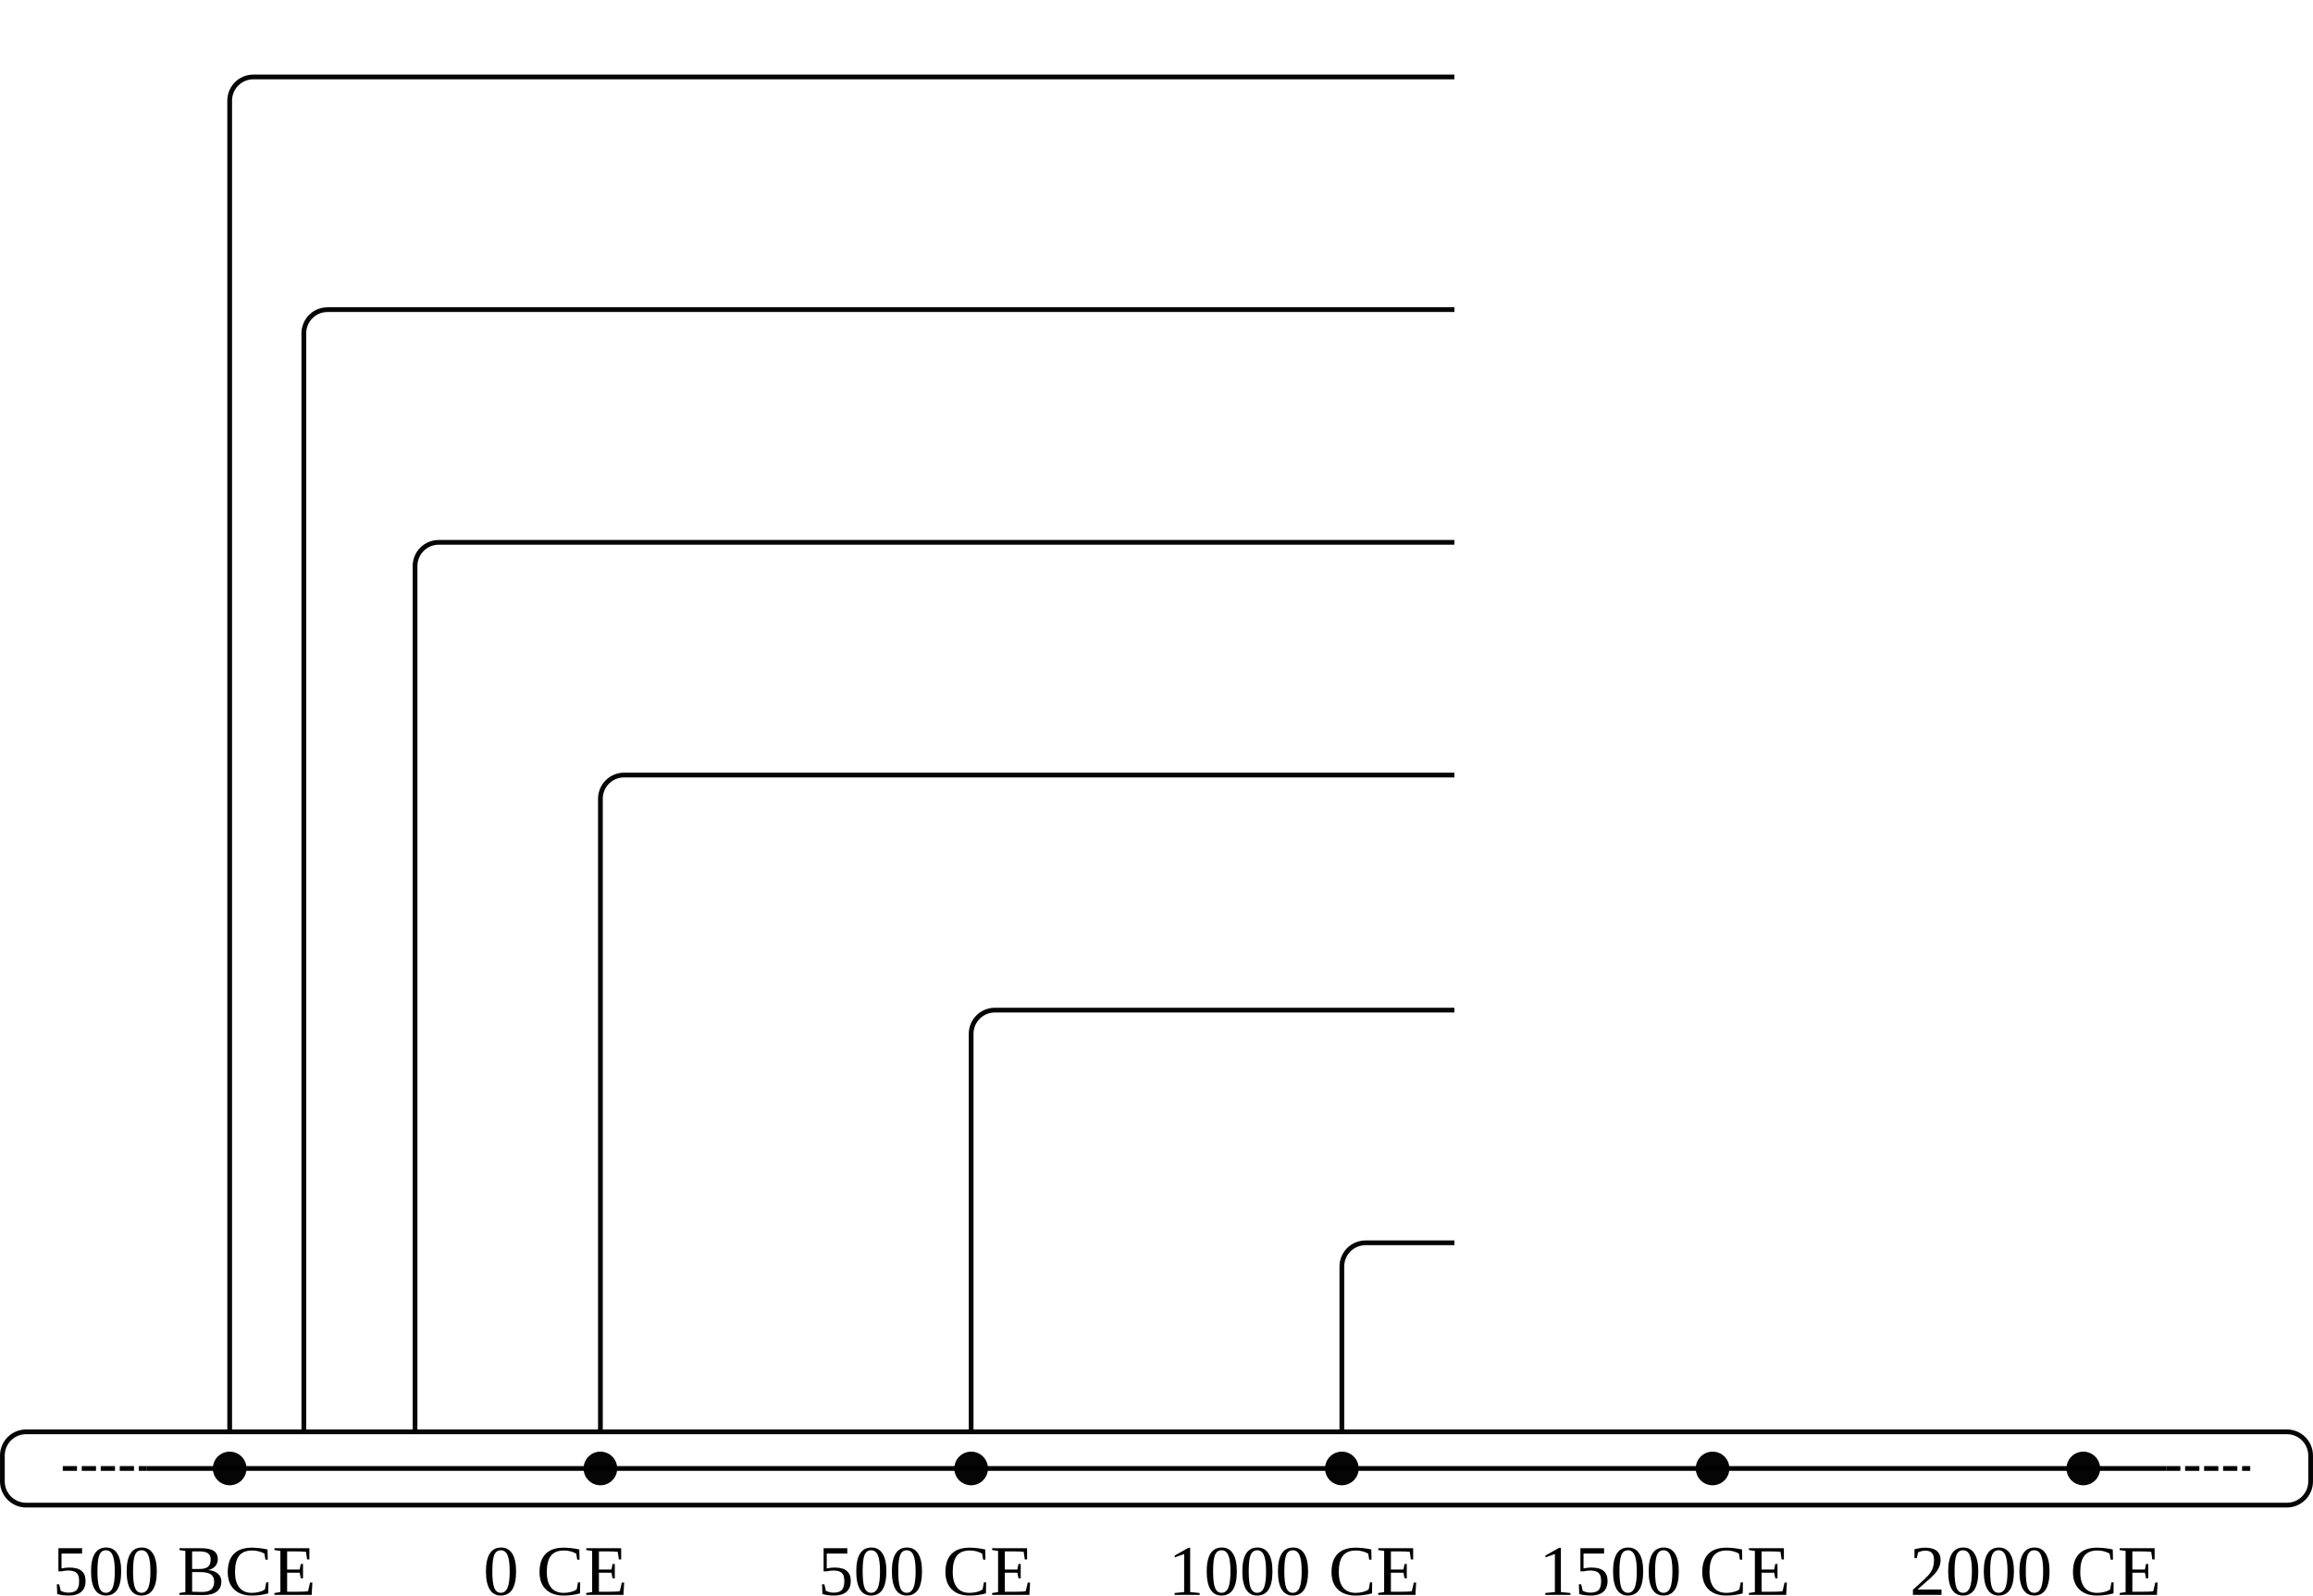
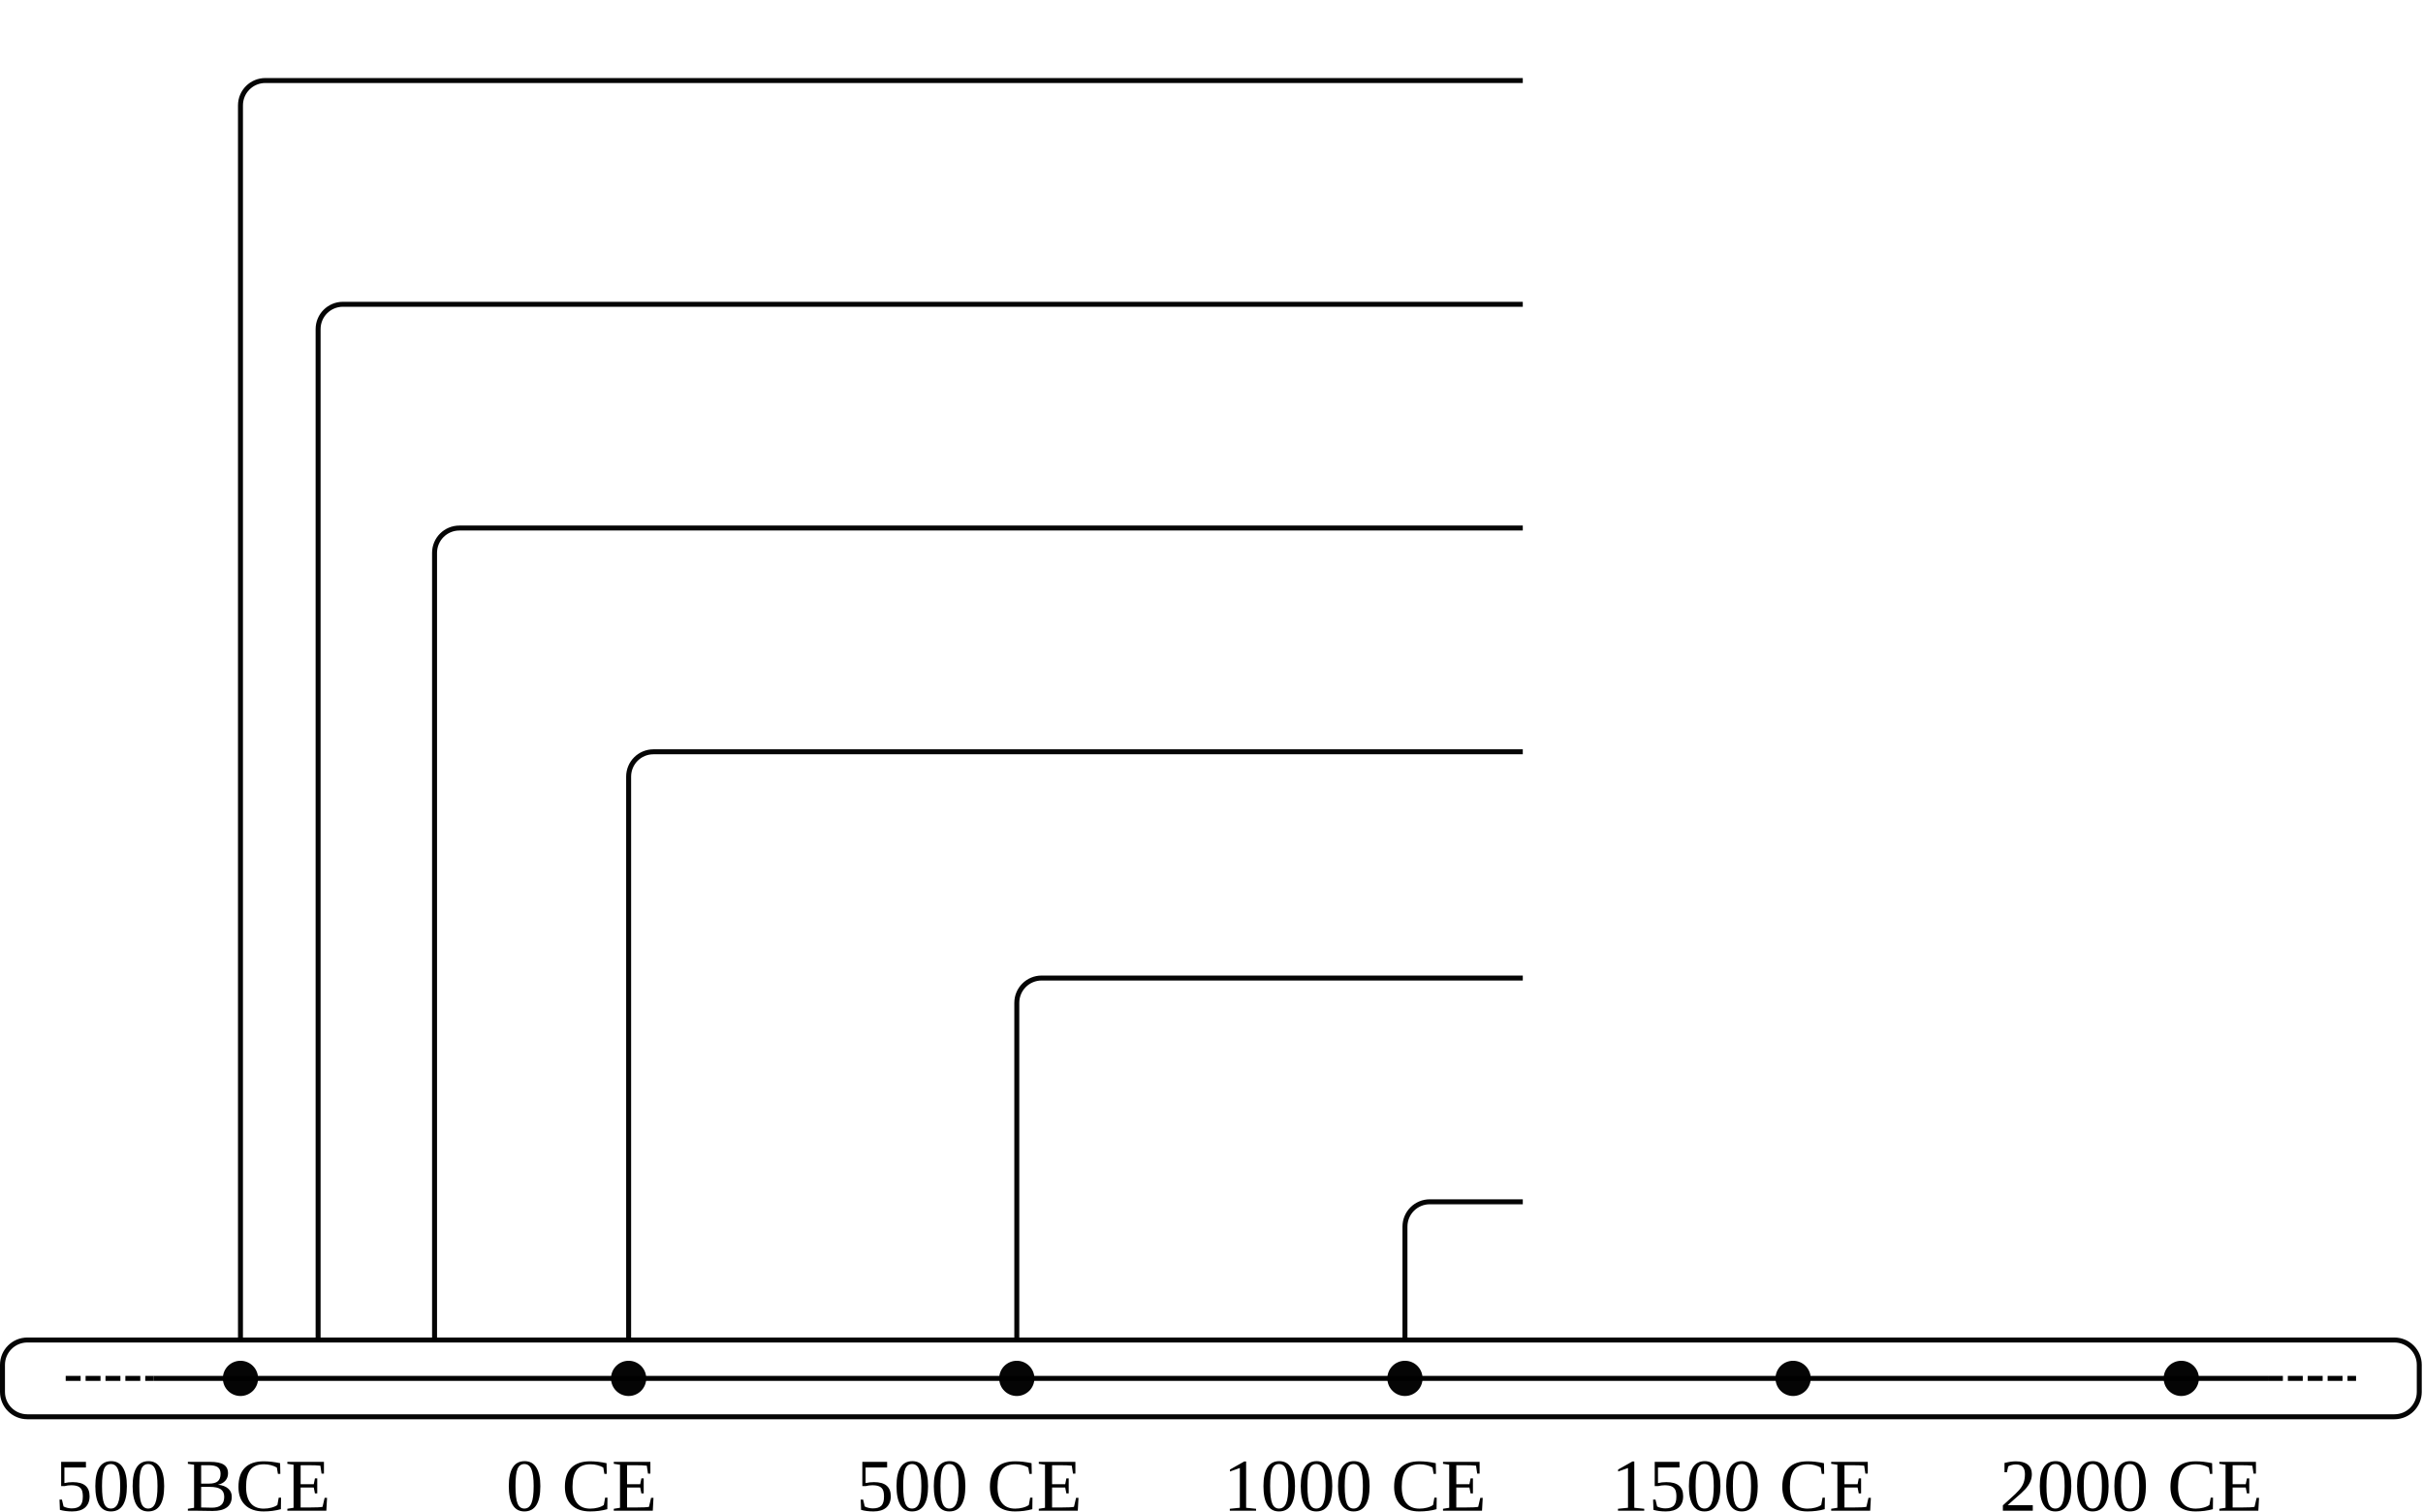
- <svg xmlns="http://www.w3.org/2000/svg" width="137.459mm" height="94.843mm" viewBox="0 0 487.058 336.059" id="svg2" version="1.1">
+ <svg xmlns="http://www.w3.org/2000/svg" width="137.529mm" height="85.787mm" viewBox="0 0 487.308 303.971" id="svg2" version="1.1">
  <defs id="defs4">
    <marker orient="auto" refY="0" refX="0" id="Arrow2Mstart" style="overflow:visible">
      <path id="path4586" style="fill:#000000;fill-opacity:1;fill-rule:evenodd;stroke:#000000;stroke-width:0.625;stroke-linejoin:round;stroke-opacity:1" d="M 8.719,4.034 -2.207,0.016 8.719,-4.002 c -1.745,2.372 -1.735,5.617 -6e-7,8.035 z" transform="scale(0.6,0.6)" />
    </marker>
  </defs>
-   <g id="layer1" transform="translate(-168.0692,-157.2569)">
+   <g id="layer1" transform="translate(-168.0692,-189.2643)">
    <rect style="color:#000000;clip-rule:nonzero;display:inline;overflow:visible;visibility:visible;opacity:0.98;isolation:auto;mix-blend-mode:normal;color-interpolation:sRGB;color-interpolation-filters:linearRGB;solid-color:#000000;solid-opacity:1;fill:none;fill-opacity:1;fill-rule:nonzero;stroke:#000000;stroke-width:1;stroke-linecap:butt;stroke-linejoin:miter;stroke-miterlimit:4;stroke-dasharray:none;stroke-dashoffset:0;stroke-opacity:1;color-rendering:auto;image-rendering:auto;shape-rendering:auto;text-rendering:auto;enable-background:accumulate" id="rect4136" width="486.058" height="15.436" x="168.569" y="458.756" rx="5" ry="5" />
    <path style="fill:none;fill-rule:evenodd;stroke:#000000;stroke-width:1px;stroke-linecap:butt;stroke-linejoin:miter;stroke-opacity:1" d="m 199,466.474 425.197,0" id="path4138" />
    <path id="path4140" d="m 181.284,466.474 17.717,0" style="fill:none;fill-rule:evenodd;stroke:#000000;stroke-width:1;stroke-linecap:butt;stroke-linejoin:miter;stroke-miterlimit:4;stroke-dasharray:3, 1;stroke-dashoffset:0;stroke-opacity:1" />
    <circle style="color:#000000;clip-rule:nonzero;display:inline;overflow:visible;visibility:visible;opacity:0.98;isolation:auto;mix-blend-mode:normal;color-interpolation:sRGB;color-interpolation-filters:linearRGB;solid-color:#000000;solid-opacity:1;fill:#000000;fill-opacity:1;fill-rule:nonzero;stroke:none;stroke-width:1;stroke-linecap:butt;stroke-linejoin:miter;stroke-miterlimit:4;stroke-dasharray:3, 1;stroke-dashoffset:0;stroke-opacity:1;color-rendering:auto;image-rendering:auto;shape-rendering:auto;text-rendering:auto;enable-background:accumulate" id="circle4150" cx="294.498" cy="466.474" r="3.543" />
    <path style="fill:none;fill-rule:evenodd;stroke:#000000;stroke-width:1;stroke-linecap:butt;stroke-linejoin:miter;stroke-miterlimit:4;stroke-dasharray:3, 1;stroke-dashoffset:0;stroke-opacity:1" d="m 624.197,466.474 17.717,0" id="path4154" />
    <circle r="3.543" cy="466.474" cx="372.565" id="circle4156" style="color:#000000;clip-rule:nonzero;display:inline;overflow:visible;visibility:visible;opacity:0.98;isolation:auto;mix-blend-mode:normal;color-interpolation:sRGB;color-interpolation-filters:linearRGB;solid-color:#000000;solid-opacity:1;fill:#000000;fill-opacity:1;fill-rule:nonzero;stroke:none;stroke-width:1;stroke-linecap:butt;stroke-linejoin:miter;stroke-miterlimit:4;stroke-dasharray:3, 1;stroke-dashoffset:0;stroke-opacity:1;color-rendering:auto;image-rendering:auto;shape-rendering:auto;text-rendering:auto;enable-background:accumulate" />
    <circle r="3.543" cy="466.474" cx="216.432" id="circle4158" style="color:#000000;clip-rule:nonzero;display:inline;overflow:visible;visibility:visible;opacity:0.98;isolation:auto;mix-blend-mode:normal;color-interpolation:sRGB;color-interpolation-filters:linearRGB;solid-color:#000000;solid-opacity:1;fill:#000000;fill-opacity:1;fill-rule:nonzero;stroke:none;stroke-width:1;stroke-linecap:butt;stroke-linejoin:miter;stroke-miterlimit:4;stroke-dasharray:3, 1;stroke-dashoffset:0;stroke-opacity:1;color-rendering:auto;image-rendering:auto;shape-rendering:auto;text-rendering:auto;enable-background:accumulate" />
    <circle style="color:#000000;clip-rule:nonzero;display:inline;overflow:visible;visibility:visible;opacity:0.98;isolation:auto;mix-blend-mode:normal;color-interpolation:sRGB;color-interpolation-filters:linearRGB;solid-color:#000000;solid-opacity:1;fill:#000000;fill-opacity:1;fill-rule:nonzero;stroke:none;stroke-width:1;stroke-linecap:butt;stroke-linejoin:miter;stroke-miterlimit:4;stroke-dasharray:3, 1;stroke-dashoffset:0;stroke-opacity:1;color-rendering:auto;image-rendering:auto;shape-rendering:auto;text-rendering:auto;enable-background:accumulate" id="circle4160" cx="450.631" cy="466.474" r="3.543" />
    <circle r="3.543" cy="466.474" cx="528.697" id="circle4162" style="color:#000000;clip-rule:nonzero;display:inline;overflow:visible;visibility:visible;opacity:0.98;isolation:auto;mix-blend-mode:normal;color-interpolation:sRGB;color-interpolation-filters:linearRGB;solid-color:#000000;solid-opacity:1;fill:#000000;fill-opacity:1;fill-rule:nonzero;stroke:none;stroke-width:1;stroke-linecap:butt;stroke-linejoin:miter;stroke-miterlimit:4;stroke-dasharray:3, 1;stroke-dashoffset:0;stroke-opacity:1;color-rendering:auto;image-rendering:auto;shape-rendering:auto;text-rendering:auto;enable-background:accumulate" />
    <circle style="color:#000000;clip-rule:nonzero;display:inline;overflow:visible;visibility:visible;opacity:0.98;isolation:auto;mix-blend-mode:normal;color-interpolation:sRGB;color-interpolation-filters:linearRGB;solid-color:#000000;solid-opacity:1;fill:#000000;fill-opacity:1;fill-rule:nonzero;stroke:none;stroke-width:1;stroke-linecap:butt;stroke-linejoin:miter;stroke-miterlimit:4;stroke-dasharray:3, 1;stroke-dashoffset:0;stroke-opacity:1;color-rendering:auto;image-rendering:auto;shape-rendering:auto;text-rendering:auto;enable-background:accumulate" id="circle4164" cx="606.763" cy="466.474" r="3.543" />
    <text xml:space="preserve" style="font-style:normal;font-variant:normal;font-weight:normal;font-stretch:normal;font-size:15px;line-height:125%;font-family:'Times New Roman';-inkscape-font-specification:'Times New Roman, Normal';text-align:center;letter-spacing:0px;word-spacing:0px;writing-mode:lr-tb;text-anchor:middle;fill:#000000;fill-opacity:1;stroke:none;stroke-width:1px;stroke-linecap:butt;stroke-linejoin:miter;stroke-opacity:1" x="216.249" y="493.089" id="text4166">
      <tspan id="tspan4168" x="216.249" y="493.089">500 BCE</tspan>
    </text>
    <text id="text4294" y="493.089" x="294.403" style="font-style:normal;font-variant:normal;font-weight:normal;font-stretch:normal;font-size:15px;line-height:125%;font-family:'Times New Roman';-inkscape-font-specification:'Times New Roman, Normal';text-align:center;letter-spacing:0px;word-spacing:0px;writing-mode:lr-tb;text-anchor:middle;fill:#000000;fill-opacity:1;stroke:none;stroke-width:1px;stroke-linecap:butt;stroke-linejoin:miter;stroke-opacity:1" xml:space="preserve">
      <tspan y="493.089" x="294.403" id="tspan4296">0 CE</tspan>
    </text>
    <text xml:space="preserve" style="font-style:normal;font-variant:normal;font-weight:normal;font-stretch:normal;font-size:15px;line-height:125%;font-family:'Times New Roman';-inkscape-font-specification:'Times New Roman, Normal';text-align:center;letter-spacing:0px;word-spacing:0px;writing-mode:lr-tb;text-anchor:middle;fill:#000000;fill-opacity:1;stroke:none;stroke-width:1px;stroke-linecap:butt;stroke-linejoin:miter;stroke-opacity:1" x="372.382" y="493.089" id="text4298">
      <tspan id="tspan4300" x="372.382" y="493.089">500 CE</tspan>
    </text>
    <text id="text4302" y="493.089" x="449.928" style="font-style:normal;font-variant:normal;font-weight:normal;font-stretch:normal;font-size:15px;line-height:125%;font-family:'Times New Roman';-inkscape-font-specification:'Times New Roman, Normal';text-align:center;letter-spacing:0px;word-spacing:0px;writing-mode:lr-tb;text-anchor:middle;fill:#000000;fill-opacity:1;stroke:none;stroke-width:1px;stroke-linecap:butt;stroke-linejoin:miter;stroke-opacity:1" xml:space="preserve">
      <tspan y="493.089" x="449.928" id="tspan4304">1000 CE</tspan>
    </text>
    <text xml:space="preserve" style="font-style:normal;font-variant:normal;font-weight:normal;font-stretch:normal;font-size:15px;line-height:125%;font-family:'Times New Roman';-inkscape-font-specification:'Times New Roman, Normal';text-align:center;letter-spacing:0px;word-spacing:0px;writing-mode:lr-tb;text-anchor:middle;fill:#000000;fill-opacity:1;stroke:none;stroke-width:1px;stroke-linecap:butt;stroke-linejoin:miter;stroke-opacity:1" x="527.994" y="493.089" id="text4306">
      <tspan id="tspan4308" x="527.994" y="493.089">1500 CE</tspan>
    </text>
-     <flowRoot xml:space="preserve" id="flowRoot4362" style="font-style:normal;font-variant:normal;font-weight:normal;font-stretch:normal;font-size:15px;line-height:125%;font-family:'Times New Roman';-inkscape-font-specification:'Times New Roman, Normal';text-align:start;letter-spacing:0px;word-spacing:0px;writing-mode:lr-tb;text-anchor:start;fill:#000000;fill-opacity:1;stroke:none;stroke-width:1px;stroke-linecap:butt;stroke-linejoin:miter;stroke-opacity:1" transform="translate(64.21219,307.2081)">
+     <flowRoot xml:space="preserve" id="flowRoot4362" style="font-style:normal;font-variant:normal;font-weight:normal;font-stretch:normal;font-size:15px;line-height:125%;font-family:'Times New Roman';-inkscape-font-specification:'Times New Roman, Normal';text-align:start;letter-spacing:0px;word-spacing:0px;writing-mode:lr-tb;text-anchor:start;fill:#000000;fill-opacity:1;stroke:none;stroke-width:1px;stroke-linecap:butt;stroke-linejoin:miter;stroke-opacity:1" transform="translate(64.21219,339.2081)">
      <flowRegion id="flowRegion4364">
        <rect id="rect4366" width="265.714" height="106.429" x="410" y="-154.066" />
      </flowRegion>
      <flowPara id="flowPara4368">Buddha &amp; 1st council</flowPara>
      <flowPara id="flowPara4370">~2500 years ago</flowPara>
    </flowRoot>
-     <flowRoot style="font-style:normal;font-variant:normal;font-weight:normal;font-stretch:normal;font-size:15px;line-height:125%;font-family:'Times New Roman';-inkscape-font-specification:'Times New Roman, Normal';text-align:start;letter-spacing:0px;word-spacing:0px;writing-mode:lr-tb;text-anchor:start;fill:#000000;fill-opacity:1;stroke:none;stroke-width:1px;stroke-linecap:butt;stroke-linejoin:miter;stroke-opacity:1" id="flowRoot4372" xml:space="preserve" transform="translate(64.21219,356.2081)">
+     <flowRoot style="font-style:normal;font-variant:normal;font-weight:normal;font-stretch:normal;font-size:15px;line-height:125%;font-family:'Times New Roman';-inkscape-font-specification:'Times New Roman, Normal';text-align:start;letter-spacing:0px;word-spacing:0px;writing-mode:lr-tb;text-anchor:start;fill:#000000;fill-opacity:1;stroke:none;stroke-width:1px;stroke-linecap:butt;stroke-linejoin:miter;stroke-opacity:1" id="flowRoot4372" xml:space="preserve" transform="translate(64.21219,384.2081)">
      <flowRegion id="flowRegion4374">
        <rect y="-154.066" x="410" height="106.429" width="265.714" id="rect4376" />
      </flowRegion>
      <flowPara id="flowPara4380">Split of sangha &amp; 2nd council</flowPara>
      <flowPara id="flowPara4384">~2400 years ago</flowPara>
    </flowRoot>
-     <flowRoot transform="translate(64.21219,405.2081)" xml:space="preserve" id="flowRoot4386" style="font-style:normal;font-variant:normal;font-weight:normal;font-stretch:normal;font-size:15px;line-height:125%;font-family:'Times New Roman';-inkscape-font-specification:'Times New Roman, Normal';text-align:start;letter-spacing:0px;word-spacing:0px;writing-mode:lr-tb;text-anchor:start;fill:#000000;fill-opacity:1;stroke:none;stroke-width:1px;stroke-linecap:butt;stroke-linejoin:miter;stroke-opacity:1">
+     <flowRoot transform="translate(64.21219,429.2081)" xml:space="preserve" id="flowRoot4386" style="font-style:normal;font-variant:normal;font-weight:normal;font-stretch:normal;font-size:15px;line-height:125%;font-family:'Times New Roman';-inkscape-font-specification:'Times New Roman, Normal';text-align:start;letter-spacing:0px;word-spacing:0px;writing-mode:lr-tb;text-anchor:start;fill:#000000;fill-opacity:1;stroke:none;stroke-width:1px;stroke-linecap:butt;stroke-linejoin:miter;stroke-opacity:1">
      <flowRegion id="flowRegion4388">
        <rect id="rect4390" width="265.714" height="106.429" x="410" y="-154.066" />
      </flowRegion>
      <flowPara id="flowPara4394">King Asoka &amp; 3rd council</flowPara>
      <flowPara id="flowPara4398">~2250 years ago</flowPara>
    </flowRoot>
-     <flowRoot style="font-style:normal;font-variant:normal;font-weight:normal;font-stretch:normal;font-size:15px;line-height:125%;font-family:'Times New Roman';-inkscape-font-specification:'Times New Roman, Normal';text-align:start;letter-spacing:0px;word-spacing:0px;writing-mode:lr-tb;text-anchor:start;fill:#000000;fill-opacity:1;stroke:none;stroke-width:1px;stroke-linecap:butt;stroke-linejoin:miter;stroke-opacity:1" id="flowRoot4400" xml:space="preserve" transform="translate(64.21219,454.2082)">
+     <flowRoot style="font-style:normal;font-variant:normal;font-weight:normal;font-stretch:normal;font-size:15px;line-height:125%;font-family:'Times New Roman';-inkscape-font-specification:'Times New Roman, Normal';text-align:start;letter-spacing:0px;word-spacing:0px;writing-mode:lr-tb;text-anchor:start;fill:#000000;fill-opacity:1;stroke:none;stroke-width:1px;stroke-linecap:butt;stroke-linejoin:miter;stroke-opacity:1" id="flowRoot4400" xml:space="preserve" transform="translate(64.21219,474.2082)">
      <flowRegion id="flowRegion4402">
        <rect y="-154.066" x="410" height="106.429" width="265.714" id="rect4404" />
      </flowRegion>
      <flowPara id="flowPara4408">4th council</flowPara>
      <flowPara id="flowPara4412">~2000 years ago</flowPara>
    </flowRoot>
-     <flowRoot transform="translate(64.21219,503.2082)" xml:space="preserve" id="flowRoot4424" style="font-style:normal;font-variant:normal;font-weight:normal;font-stretch:normal;font-size:15px;line-height:125%;font-family:'Times New Roman';-inkscape-font-specification:'Times New Roman, Normal';text-align:start;letter-spacing:0px;word-spacing:0px;writing-mode:lr-tb;text-anchor:start;fill:#000000;fill-opacity:1;stroke:none;stroke-width:1px;stroke-linecap:butt;stroke-linejoin:miter;stroke-opacity:1">
+     <flowRoot transform="translate(64.21219,519.2082)" xml:space="preserve" id="flowRoot4424" style="font-style:normal;font-variant:normal;font-weight:normal;font-stretch:normal;font-size:15px;line-height:125%;font-family:'Times New Roman';-inkscape-font-specification:'Times New Roman, Normal';text-align:start;letter-spacing:0px;word-spacing:0px;writing-mode:lr-tb;text-anchor:start;fill:#000000;fill-opacity:1;stroke:none;stroke-width:1px;stroke-linecap:butt;stroke-linejoin:miter;stroke-opacity:1">
      <flowRegion id="flowRegion4426">
        <rect id="rect4428" width="265.714" height="106.429" x="410" y="-154.066" />
      </flowRegion>
      <flowPara id="flowPara4432">Buddhaghosa's Commentaries</flowPara>
      <flowPara id="flowPara4436">~1500 years ago</flowPara>
    </flowRoot>
-     <flowRoot style="font-style:normal;font-variant:normal;font-weight:normal;font-stretch:normal;font-size:15px;line-height:125%;font-family:'Times New Roman';-inkscape-font-specification:'Times New Roman, Normal';text-align:start;letter-spacing:0px;word-spacing:0px;writing-mode:lr-tb;text-anchor:start;fill:#000000;fill-opacity:1;stroke:none;stroke-width:1px;stroke-linecap:butt;stroke-linejoin:miter;stroke-opacity:1" id="flowRoot4448" xml:space="preserve" transform="translate(64.21219,552.2082)">
+     <flowRoot style="font-style:normal;font-variant:normal;font-weight:normal;font-stretch:normal;font-size:15px;line-height:125%;font-family:'Times New Roman';-inkscape-font-specification:'Times New Roman, Normal';text-align:start;letter-spacing:0px;word-spacing:0px;writing-mode:lr-tb;text-anchor:start;fill:#000000;fill-opacity:1;stroke:none;stroke-width:1px;stroke-linecap:butt;stroke-linejoin:miter;stroke-opacity:1" id="flowRoot4448" xml:space="preserve" transform="translate(64.21219,564.2082)">
      <flowRegion id="flowRegion4450">
        <rect y="-154.066" x="410" height="106.429" width="265.714" id="rect4452" />
      </flowRegion>
      <flowPara id="flowPara4456">Abhidhammattha Sangaha</flowPara>
      <flowPara id="flowPara4460">~1000 years ago</flowPara>
    </flowRoot>
    <flowRoot xml:space="preserve" id="flowRoot4462" style="font-style:normal;font-variant:normal;font-weight:normal;font-stretch:normal;font-size:15px;line-height:125%;font-family:'Times New Roman';-inkscape-font-specification:'Times New Roman, Normal';text-align:start;letter-spacing:0px;word-spacing:0px;writing-mode:lr-tb;text-anchor:start;fill:#000000;fill-opacity:1;stroke:none;stroke-width:1px;stroke-linecap:butt;stroke-linejoin:miter;stroke-opacity:1">
      <flowRegion id="flowRegion4464">
        <rect id="rect4466" width="30" height="22.143" x="355" y="63.076" />
      </flowRegion>
      <flowPara id="flowPara4468" />
    </flowRoot>
-     <path style="color:#000000;clip-rule:nonzero;display:inline;overflow:visible;visibility:visible;opacity:0.98;isolation:auto;mix-blend-mode:normal;color-interpolation:sRGB;color-interpolation-filters:linearRGB;solid-color:#000000;solid-opacity:1;fill:none;fill-opacity:1;fill-rule:nonzero;stroke:#000000;stroke-width:1;stroke-linecap:butt;stroke-linejoin:miter;stroke-miterlimit:4;stroke-dasharray:none;stroke-dashoffset:0;stroke-opacity:1;color-rendering:auto;image-rendering:auto;shape-rendering:auto;text-rendering:auto;enable-background:accumulate" d="m 450.631,458.756 0,-34.798 c 0,-2.77 2.23,-5 5,-5 l 18.699,0" id="rect4502" />
-     <path id="path4912" d="m 372.565,458.756 0,-83.798 c 0,-2.77 2.23,-5 5,-5 l 96.765,0" style="color:#000000;clip-rule:nonzero;display:inline;overflow:visible;visibility:visible;opacity:0.98;isolation:auto;mix-blend-mode:normal;color-interpolation:sRGB;color-interpolation-filters:linearRGB;solid-color:#000000;solid-opacity:1;fill:none;fill-opacity:1;fill-rule:nonzero;stroke:#000000;stroke-width:1;stroke-linecap:butt;stroke-linejoin:miter;stroke-miterlimit:4;stroke-dasharray:none;stroke-dashoffset:0;stroke-opacity:1;color-rendering:auto;image-rendering:auto;shape-rendering:auto;text-rendering:auto;enable-background:accumulate" />
-     <path style="color:#000000;clip-rule:nonzero;display:inline;overflow:visible;visibility:visible;opacity:0.98;isolation:auto;mix-blend-mode:normal;color-interpolation:sRGB;color-interpolation-filters:linearRGB;solid-color:#000000;solid-opacity:1;fill:none;fill-opacity:1;fill-rule:nonzero;stroke:#000000;stroke-width:1;stroke-linecap:butt;stroke-linejoin:miter;stroke-miterlimit:4;stroke-dasharray:none;stroke-dashoffset:0;stroke-opacity:1;color-rendering:auto;image-rendering:auto;shape-rendering:auto;text-rendering:auto;enable-background:accumulate" d="m 294.498,458.756 0,-133.298 c 0,-2.77 2.23,-5 5,-5 l 174.831,0" id="path4926" />
-     <path id="path4932" d="m 255.465,458.756 0,-182.298 c 0,-2.77 2.23,-5 5,-5 l 213.864,0" style="color:#000000;clip-rule:nonzero;display:inline;overflow:visible;visibility:visible;opacity:0.98;isolation:auto;mix-blend-mode:normal;color-interpolation:sRGB;color-interpolation-filters:linearRGB;solid-color:#000000;solid-opacity:1;fill:none;fill-opacity:1;fill-rule:nonzero;stroke:#000000;stroke-width:1;stroke-linecap:butt;stroke-linejoin:miter;stroke-miterlimit:4;stroke-dasharray:none;stroke-dashoffset:0;stroke-opacity:1;color-rendering:auto;image-rendering:auto;shape-rendering:auto;text-rendering:auto;enable-background:accumulate" />
-     <path style="color:#000000;clip-rule:nonzero;display:inline;overflow:visible;visibility:visible;opacity:0.98;isolation:auto;mix-blend-mode:normal;color-interpolation:sRGB;color-interpolation-filters:linearRGB;solid-color:#000000;solid-opacity:1;fill:none;fill-opacity:1;fill-rule:nonzero;stroke:#000000;stroke-width:1;stroke-linecap:butt;stroke-linejoin:miter;stroke-miterlimit:4;stroke-dasharray:none;stroke-dashoffset:0;stroke-opacity:1;color-rendering:auto;image-rendering:auto;shape-rendering:auto;text-rendering:auto;enable-background:accumulate" d="m 232.046,458.756 0,-231.298 c 0,-2.77 2.23,-5 5,-5 l 237.283,0" id="path4938" />
-     <path id="path4950" d="m 216.432,458.756 0,-280.298 c 0,-2.77 2.23,-5 5,-5 l 252.897,0" style="color:#000000;clip-rule:nonzero;display:inline;overflow:visible;visibility:visible;opacity:0.98;isolation:auto;mix-blend-mode:normal;color-interpolation:sRGB;color-interpolation-filters:linearRGB;solid-color:#000000;solid-opacity:1;fill:none;fill-opacity:1;fill-rule:nonzero;stroke:#000000;stroke-width:1;stroke-linecap:butt;stroke-linejoin:miter;stroke-miterlimit:4;stroke-dasharray:none;stroke-dashoffset:0;stroke-opacity:1;color-rendering:auto;image-rendering:auto;shape-rendering:auto;text-rendering:auto;enable-background:accumulate" />
+     <path style="color:#000000;clip-rule:nonzero;display:inline;overflow:visible;visibility:visible;opacity:0.98;isolation:auto;mix-blend-mode:normal;color-interpolation:sRGB;color-interpolation-filters:linearRGB;solid-color:#000000;solid-opacity:1;fill:none;fill-opacity:1;fill-rule:nonzero;stroke:#000000;stroke-width:1;stroke-linecap:butt;stroke-linejoin:miter;stroke-miterlimit:4;stroke-dasharray:none;stroke-dashoffset:0;stroke-opacity:1;color-rendering:auto;image-rendering:auto;shape-rendering:auto;text-rendering:auto;enable-background:accumulate" d="m 450.631,458.756 0,-22.798 c 0,-2.77 2.23,-5 5,-5 l 18.699,0" id="rect4502" />
+     <path id="path4912" d="m 372.565,458.756 0,-67.798 c 0,-2.77 2.23,-5 5,-5 l 96.765,0" style="color:#000000;clip-rule:nonzero;display:inline;overflow:visible;visibility:visible;opacity:0.98;isolation:auto;mix-blend-mode:normal;color-interpolation:sRGB;color-interpolation-filters:linearRGB;solid-color:#000000;solid-opacity:1;fill:none;fill-opacity:1;fill-rule:nonzero;stroke:#000000;stroke-width:1;stroke-linecap:butt;stroke-linejoin:miter;stroke-miterlimit:4;stroke-dasharray:none;stroke-dashoffset:0;stroke-opacity:1;color-rendering:auto;image-rendering:auto;shape-rendering:auto;text-rendering:auto;enable-background:accumulate" />
+     <path style="color:#000000;clip-rule:nonzero;display:inline;overflow:visible;visibility:visible;opacity:0.98;isolation:auto;mix-blend-mode:normal;color-interpolation:sRGB;color-interpolation-filters:linearRGB;solid-color:#000000;solid-opacity:1;fill:none;fill-opacity:1;fill-rule:nonzero;stroke:#000000;stroke-width:1;stroke-linecap:butt;stroke-linejoin:miter;stroke-miterlimit:4;stroke-dasharray:none;stroke-dashoffset:0;stroke-opacity:1;color-rendering:auto;image-rendering:auto;shape-rendering:auto;text-rendering:auto;enable-background:accumulate" d="m 294.498,458.756 0,-113.298 c 0,-2.77 2.23,-5 5,-5 l 174.831,0" id="path4926" />
+     <path id="path4932" d="m 255.465,458.756 0,-158.298 c 0,-2.77 2.23,-5 5,-5 l 213.864,0" style="color:#000000;clip-rule:nonzero;display:inline;overflow:visible;visibility:visible;opacity:0.98;isolation:auto;mix-blend-mode:normal;color-interpolation:sRGB;color-interpolation-filters:linearRGB;solid-color:#000000;solid-opacity:1;fill:none;fill-opacity:1;fill-rule:nonzero;stroke:#000000;stroke-width:1;stroke-linecap:butt;stroke-linejoin:miter;stroke-miterlimit:4;stroke-dasharray:none;stroke-dashoffset:0;stroke-opacity:1;color-rendering:auto;image-rendering:auto;shape-rendering:auto;text-rendering:auto;enable-background:accumulate" />
+     <path style="color:#000000;clip-rule:nonzero;display:inline;overflow:visible;visibility:visible;opacity:0.98;isolation:auto;mix-blend-mode:normal;color-interpolation:sRGB;color-interpolation-filters:linearRGB;solid-color:#000000;solid-opacity:1;fill:none;fill-opacity:1;fill-rule:nonzero;stroke:#000000;stroke-width:1;stroke-linecap:butt;stroke-linejoin:miter;stroke-miterlimit:4;stroke-dasharray:none;stroke-dashoffset:0;stroke-opacity:1;color-rendering:auto;image-rendering:auto;shape-rendering:auto;text-rendering:auto;enable-background:accumulate" d="m 232.046,458.756 0,-203.298 c 0,-2.77 2.23,-5 5,-5 l 237.283,0" id="path4938" />
+     <path id="path4950" d="m 216.432,458.756 0,-248.298 c 0,-2.77 2.23,-5 5,-5 l 252.897,0" style="color:#000000;clip-rule:nonzero;display:inline;overflow:visible;visibility:visible;opacity:0.98;isolation:auto;mix-blend-mode:normal;color-interpolation:sRGB;color-interpolation-filters:linearRGB;solid-color:#000000;solid-opacity:1;fill:none;fill-opacity:1;fill-rule:nonzero;stroke:#000000;stroke-width:1;stroke-linecap:butt;stroke-linejoin:miter;stroke-miterlimit:4;stroke-dasharray:none;stroke-dashoffset:0;stroke-opacity:1;color-rendering:auto;image-rendering:auto;shape-rendering:auto;text-rendering:auto;enable-background:accumulate" />
    <text id="text5338" y="493.089" x="606.06" style="font-style:normal;font-variant:normal;font-weight:normal;font-stretch:normal;font-size:15px;line-height:125%;font-family:'Times New Roman';-inkscape-font-specification:'Times New Roman, Normal';text-align:center;letter-spacing:0px;word-spacing:0px;writing-mode:lr-tb;text-anchor:middle;fill:#000000;fill-opacity:1;stroke:none;stroke-width:1px;stroke-linecap:butt;stroke-linejoin:miter;stroke-opacity:1" xml:space="preserve">
      <tspan y="493.089" x="606.06" id="tspan5340">2000 CE</tspan>
    </text>
  </g>
</svg>
